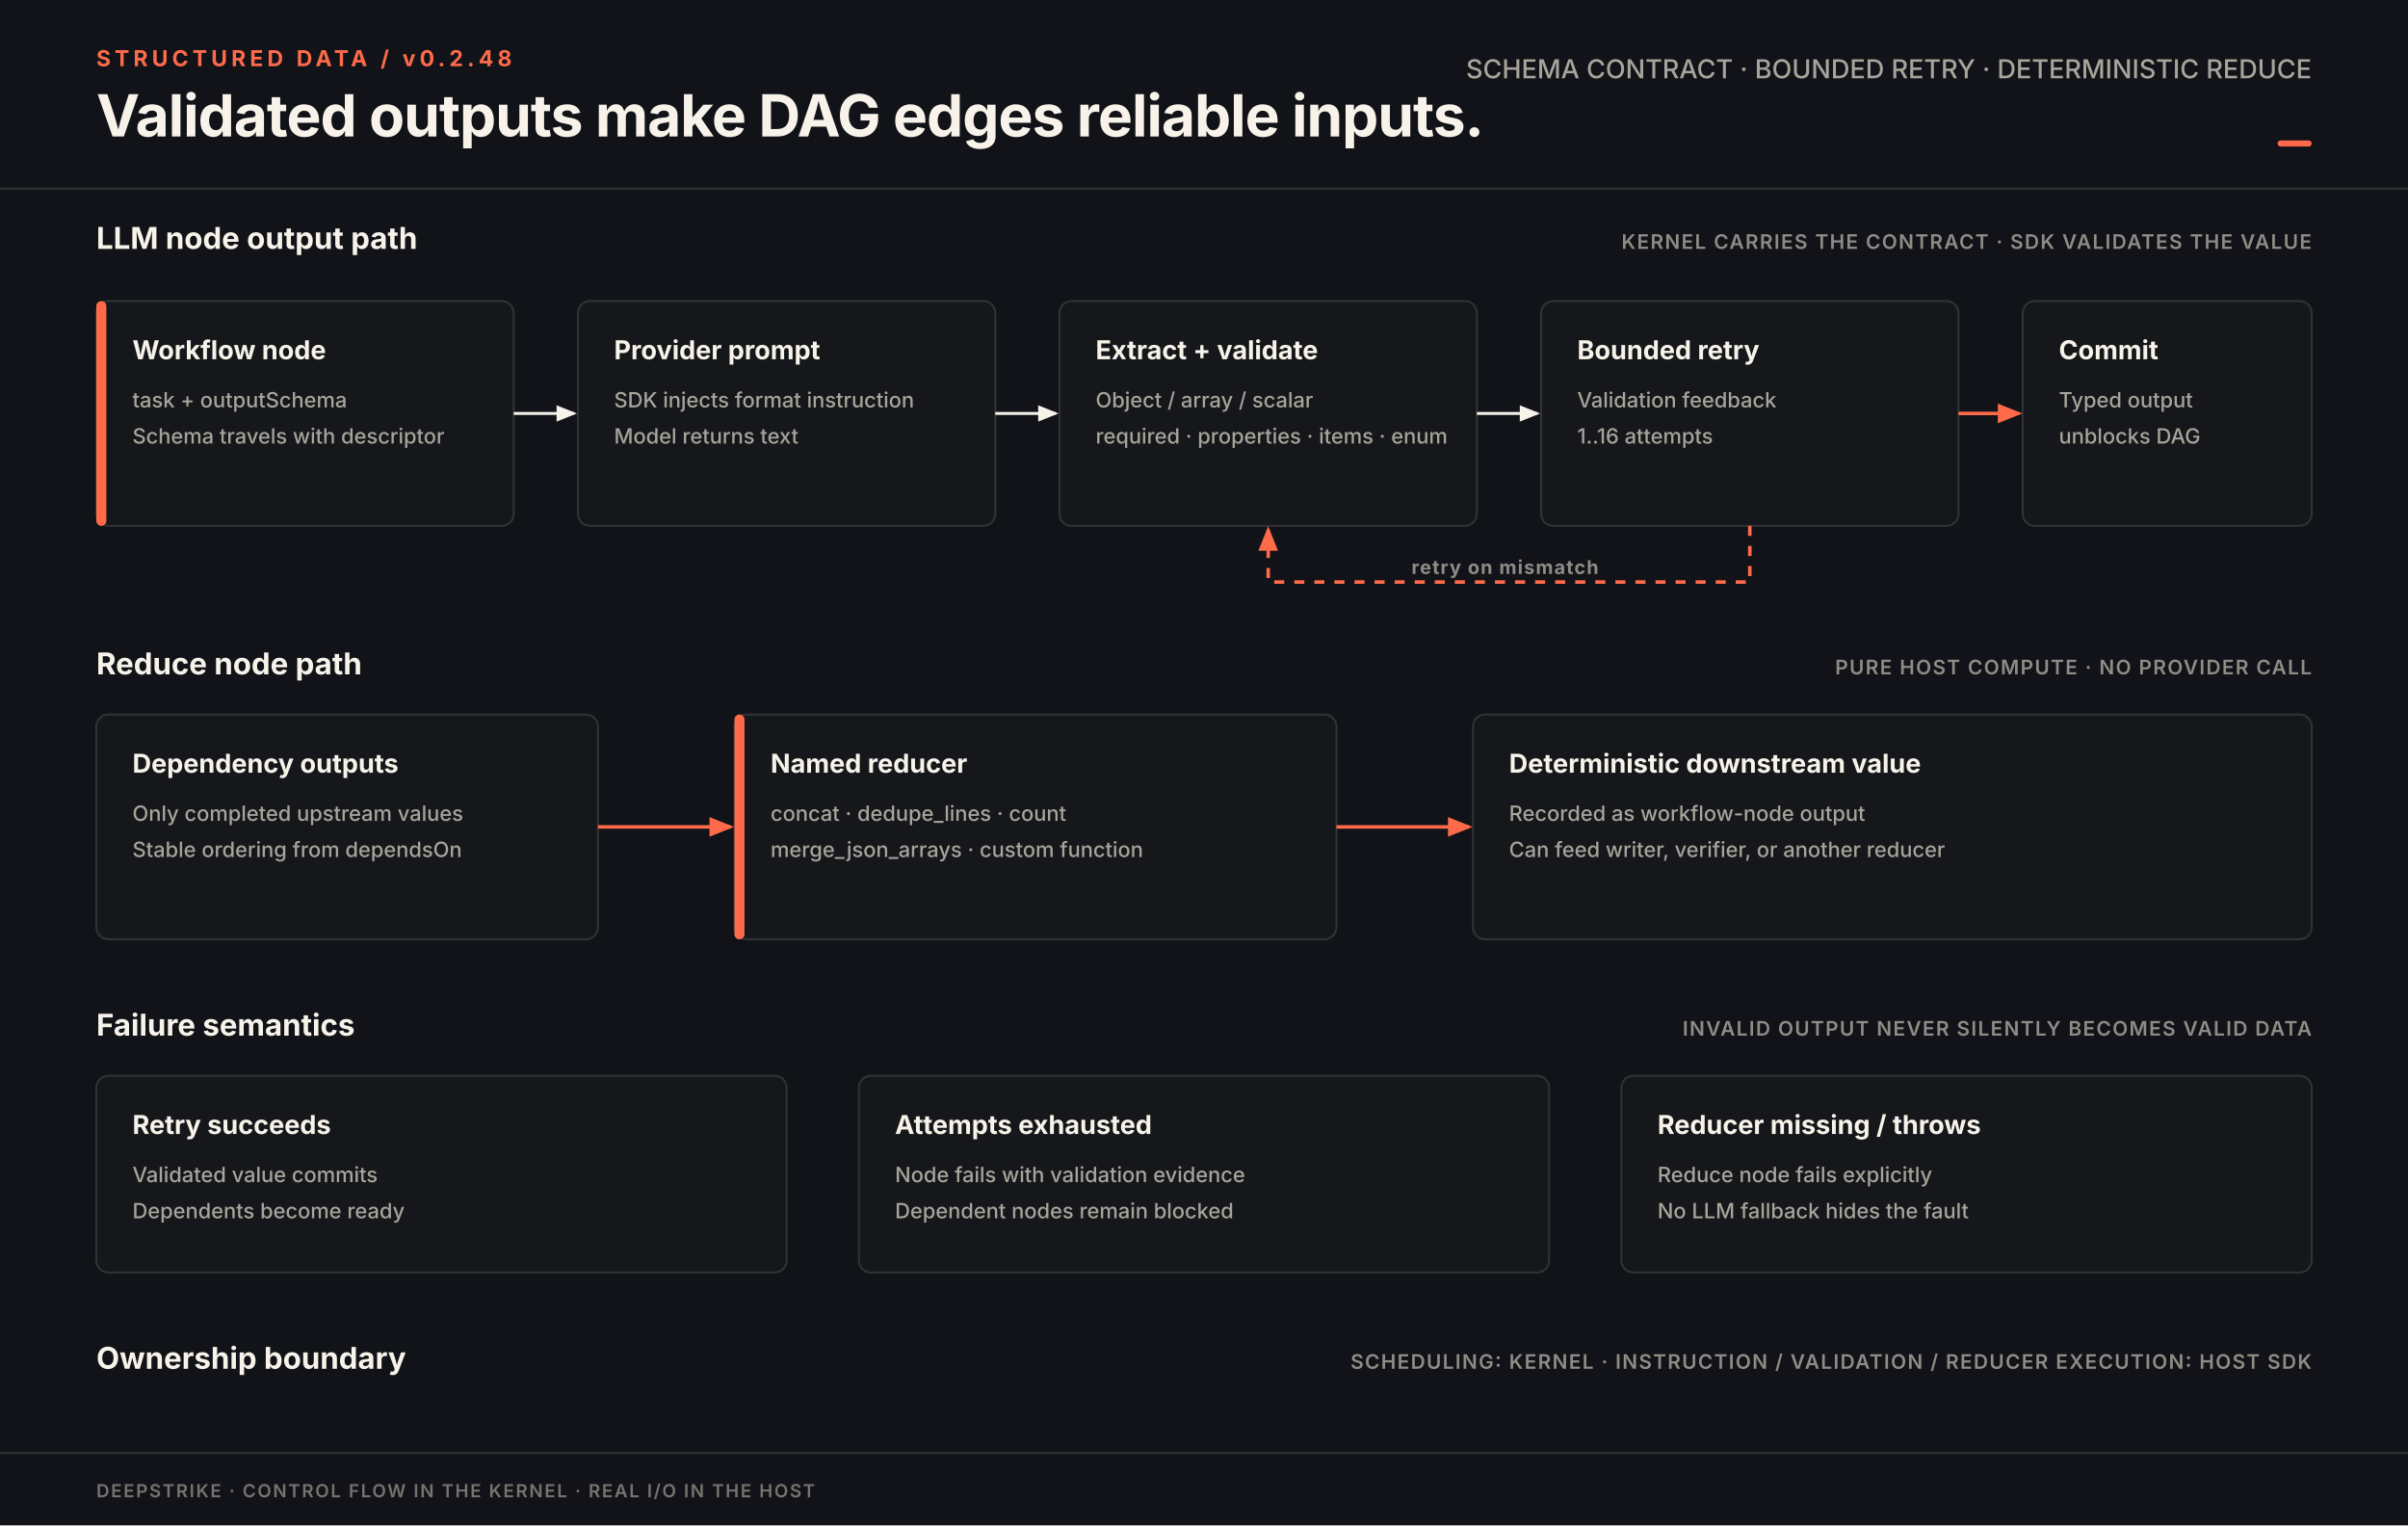
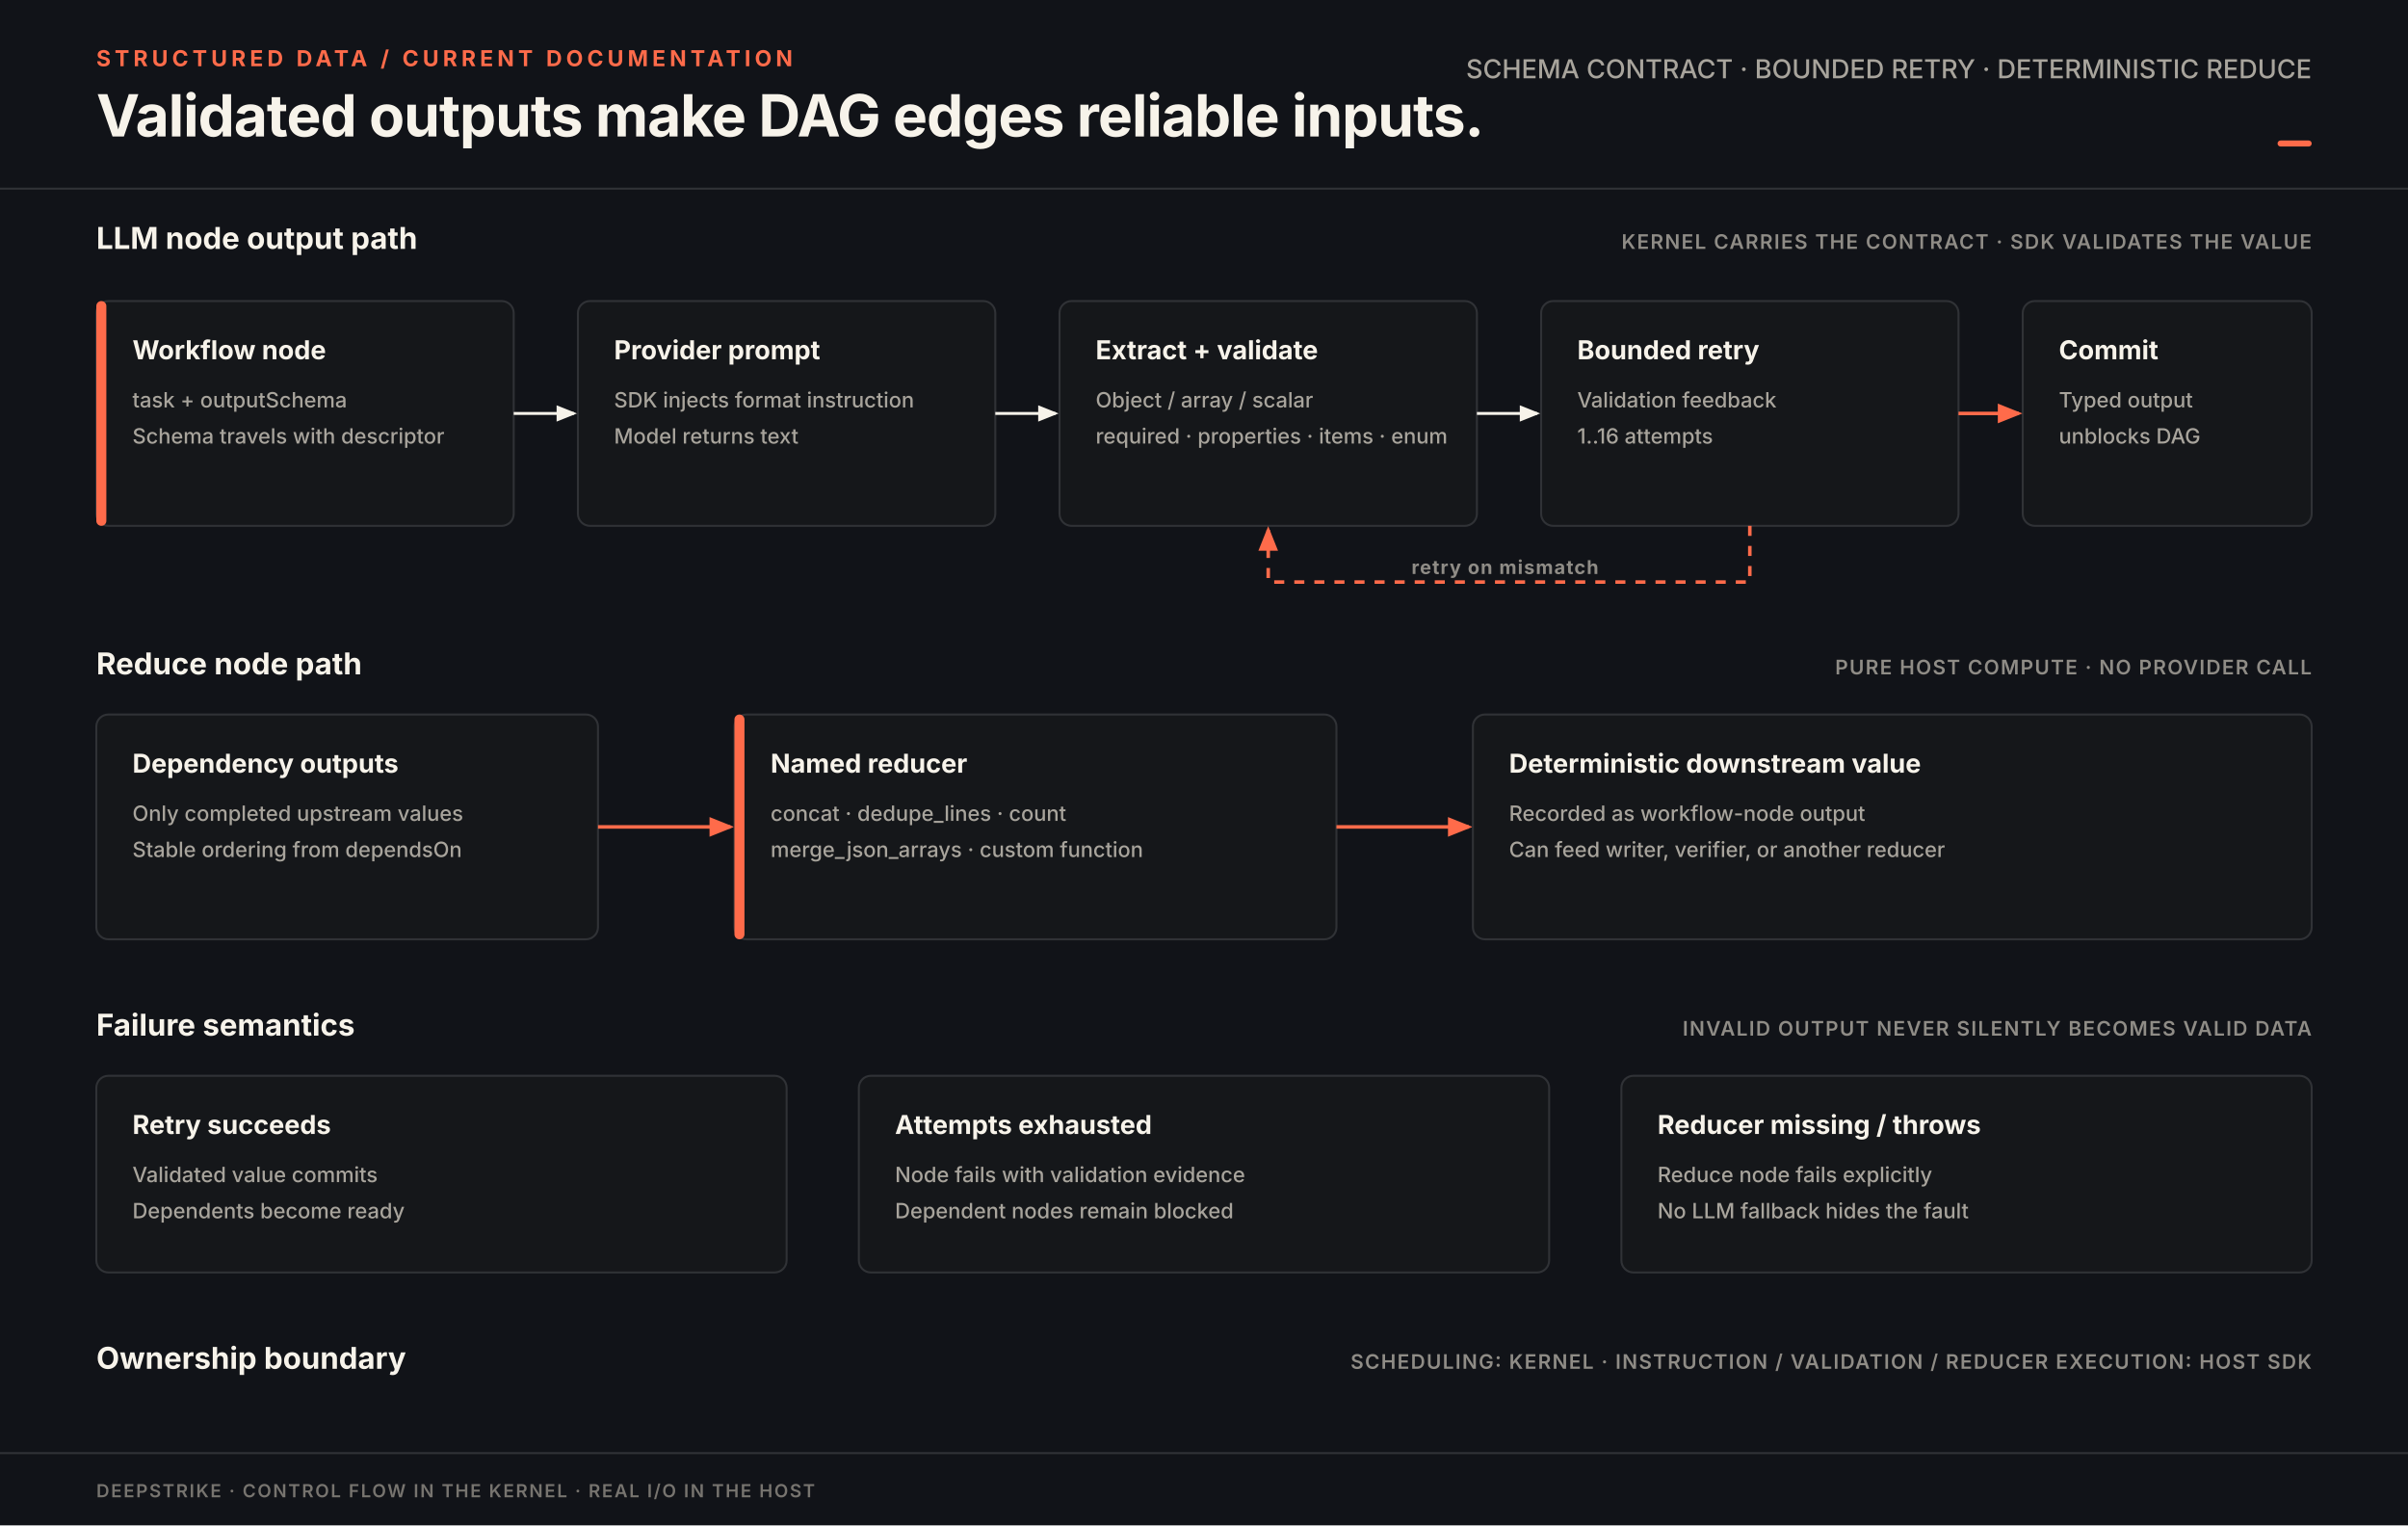
<svg xmlns="http://www.w3.org/2000/svg" viewBox="0 0 1200 760" role="img" aria-labelledby="title desc">
  <defs>
    <marker id="arrow-ivory" viewBox="0 0 10 10" refX="8.5" refY="5" markerWidth="7" markerHeight="7" orient="auto">
      <path d="M0 1 10 5 0 9Z" fill="#F7F3EA" />
    </marker>
    <marker id="arrow-coral" viewBox="0 0 10 10" refX="8.5" refY="5" markerWidth="7" markerHeight="7" orient="auto">
      <path d="M0 1 10 5 0 9Z" fill="#FF6B4A" />
    </marker>
    <style>
      text { font-family: Inter, ui-sans-serif, system-ui, -apple-system, "Segoe UI", "Noto Sans CJK SC", sans-serif; }
      .eyebrow { fill:#FF6B4A; font-size:11px; font-weight:700; letter-spacing:2px; }
      .title { fill:#F7F3EA; font-size:29px; font-weight:700; letter-spacing:-.45px; }
      .subtitle { fill:#A8A49C; font-size:13px; font-weight:450; }
      .section-title { fill:#F7F3EA; font-size:15px; font-weight:700; }
      .section-note { fill:#8F8C86; font-size:10px; font-weight:600; letter-spacing:.65px; }
      .card-title { fill:#F7F3EA; font-size:13px; font-weight:650; }
      .card-text { fill:#A8A49C; font-size:10.5px; font-weight:450; }
      .body { fill:#A8A49C; font-size:11px; font-weight:450; }
      .label { fill:#F7F3EA; font-size:11px; font-weight:650; }
      .micro { fill:#8F8C86; font-size:9.5px; font-weight:650; letter-spacing:.55px; }
      .pill-text { fill:#111318; font-size:9px; font-weight:750; letter-spacing:.5px; }
      .footer { fill:#77746F; font-size:9px; font-weight:600; letter-spacing:.8px; }
      .panel { fill:#15171A; stroke:#303236; stroke-width:1; }
      .panel-strong { fill:#191A1D; stroke:#F7F3EA; stroke-width:1.15; }
      .kernel { fill:#0D0F11; stroke:#3B3D41; stroke-width:1.2; }
      .soft { fill:#121316; stroke:#26282C; stroke-width:1; }
      .accent-fill { fill:#FF6B4A; }
      .pill.coral { fill:#FF6B4A; }
      .pill.ivory { fill:#F7F3EA; }
      .pill.muted { fill:#8F8C86; }
      .rule { fill:none; stroke:#303236; stroke-width:1; }
      .rule-coral { fill:none; stroke:#FF6B4A; stroke-width:1.2; }
      .flow { fill:none; stroke:#F7F3EA; stroke-width:1.45; marker-end:url(#arrow-ivory); }
      .flow-coral { stroke:#FF6B4A; stroke-width:1.75; marker-end:url(#arrow-coral); }
      .flow-dash { stroke-dasharray:5 5; }
    </style>
  </defs>
  <rect width="1200" height="760" fill="#111318" />
  <path d="M0 94H1200M0 724H1200" class="rule" />
-   <text x="48" y="33" class="eyebrow" text-anchor="start">STRUCTURED DATA / v0.2.48</text>
+   <text x="48" y="33" class="eyebrow" text-anchor="start">STRUCTURED DATA / CURRENT DOCUMENTATION</text>
  <text x="48" y="68" class="title" text-anchor="start">Validated outputs make DAG edges reliable inputs.</text>
  <text x="1152" y="39" class="subtitle" text-anchor="end">SCHEMA CONTRACT · BOUNDED RETRY · DETERMINISTIC REDUCE</text>
  <rect x="1135" y="70" width="17" height="3" rx="1.5" class="accent-fill" />
  <text x="48" y="124" class="section-title" text-anchor="start">LLM node output path</text>
  <text x="1152" y="124" class="section-note" text-anchor="end">KERNEL CARRIES THE CONTRACT · SDK VALIDATES THE VALUE</text>
  <g>
    <rect x="48" y="150" width="208" height="112" rx="6" class="panel" />
    <rect x="48" y="150" width="5" height="112" rx="2.5" class="accent-fill" />
    <text x="66" y="179" class="card-title" text-anchor="start">Workflow node</text>
    <text x="66" y="203" class="card-text" text-anchor="start">task + outputSchema</text>
    <text x="66" y="221" class="card-text" text-anchor="start">Schema travels with descriptor</text>
  </g>
  <g>
    <rect x="288" y="150" width="208" height="112" rx="6" class="panel" />
    <text x="306" y="179" class="card-title" text-anchor="start">Provider prompt</text>
    <text x="306" y="203" class="card-text" text-anchor="start">SDK injects format instruction</text>
    <text x="306" y="221" class="card-text" text-anchor="start">Model returns text</text>
  </g>
  <g>
    <rect x="528" y="150" width="208" height="112" rx="6" class="panel" />
    <text x="546" y="179" class="card-title" text-anchor="start">Extract + validate</text>
    <text x="546" y="203" class="card-text" text-anchor="start">Object / array / scalar</text>
    <text x="546" y="221" class="card-text" text-anchor="start">required · properties · items · enum</text>
  </g>
  <g>
    <rect x="768" y="150" width="208" height="112" rx="6" class="panel" />
    <text x="786" y="179" class="card-title" text-anchor="start">Bounded retry</text>
    <text x="786" y="203" class="card-text" text-anchor="start">Validation feedback</text>
    <text x="786" y="221" class="card-text" text-anchor="start">1..16 attempts</text>
  </g>
  <g>
    <rect x="1008" y="150" width="144" height="112" rx="6" class="panel" />
    <text x="1026" y="179" class="card-title" text-anchor="start">Commit</text>
    <text x="1026" y="203" class="card-text" text-anchor="start">Typed output</text>
    <text x="1026" y="221" class="card-text" text-anchor="start">unblocks DAG</text>
  </g>
  <path d="M256 206H286" class="flow" />
  <path d="M496 206H526" class="flow" />
  <path d="M736 206H766" class="flow" />
  <path d="M976 206H1006" class="flow flow-coral" />
  <path d="M872 262V290H632V264" class="flow flow-coral flow-dash" />
  <text x="750" y="286" class="micro" text-anchor="middle">retry on mismatch</text>
  <text x="48" y="336" class="section-title" text-anchor="start">Reduce node path</text>
  <text x="1152" y="336" class="section-note" text-anchor="end">PURE HOST COMPUTE · NO PROVIDER CALL</text>
  <g>
    <rect x="48" y="356" width="250" height="112" rx="6" class="panel" />
    <text x="66" y="385" class="card-title" text-anchor="start">Dependency outputs</text>
    <text x="66" y="409" class="card-text" text-anchor="start">Only completed upstream values</text>
    <text x="66" y="427" class="card-text" text-anchor="start">Stable ordering from dependsOn</text>
  </g>
  <path d="M298 412H364" class="flow flow-coral" />
  <g>
    <rect x="366" y="356" width="300" height="112" rx="6" class="panel" />
    <rect x="366" y="356" width="5" height="112" rx="2.5" class="accent-fill" />
    <text x="384" y="385" class="card-title" text-anchor="start">Named reducer</text>
    <text x="384" y="409" class="card-text" text-anchor="start">concat · dedupe_lines · count</text>
    <text x="384" y="427" class="card-text" text-anchor="start">merge_json_arrays · custom function</text>
  </g>
  <path d="M666 412H732" class="flow flow-coral" />
  <g>
    <rect x="734" y="356" width="418" height="112" rx="6" class="panel" />
    <text x="752" y="385" class="card-title" text-anchor="start">Deterministic downstream value</text>
    <text x="752" y="409" class="card-text" text-anchor="start">Recorded as workflow-node output</text>
    <text x="752" y="427" class="card-text" text-anchor="start">Can feed writer, verifier, or another reducer</text>
  </g>
  <text x="48" y="516" class="section-title" text-anchor="start">Failure semantics</text>
  <text x="1152" y="516" class="section-note" text-anchor="end">INVALID OUTPUT NEVER SILENTLY BECOMES VALID DATA</text>
  <g>
    <rect x="48" y="536" width="344" height="98" rx="6" class="panel" />
    <text x="66" y="565" class="card-title" text-anchor="start">Retry succeeds</text>
    <text x="66" y="589" class="card-text" text-anchor="start">Validated value commits</text>
    <text x="66" y="607" class="card-text" text-anchor="start">Dependents become ready</text>
  </g>
  <g>
    <rect x="428" y="536" width="344" height="98" rx="6" class="panel" />
    <text x="446" y="565" class="card-title" text-anchor="start">Attempts exhausted</text>
    <text x="446" y="589" class="card-text" text-anchor="start">Node fails with validation evidence</text>
    <text x="446" y="607" class="card-text" text-anchor="start">Dependent nodes remain blocked</text>
  </g>
  <g>
    <rect x="808" y="536" width="344" height="98" rx="6" class="panel" />
    <text x="826" y="565" class="card-title" text-anchor="start">Reducer missing / throws</text>
    <text x="826" y="589" class="card-text" text-anchor="start">Reduce node fails explicitly</text>
    <text x="826" y="607" class="card-text" text-anchor="start">No LLM fallback hides the fault</text>
  </g>
  <text x="48" y="682" class="section-title" text-anchor="start">Ownership boundary</text>
  <text x="1152" y="682" class="section-note" text-anchor="end">SCHEDULING: KERNEL · INSTRUCTION / VALIDATION / REDUCER EXECUTION: HOST SDK</text>
  <text x="48" y="746" class="footer" text-anchor="start">DEEPSTRIKE · CONTROL FLOW IN THE KERNEL · REAL I/O IN THE HOST</text>
</svg>
